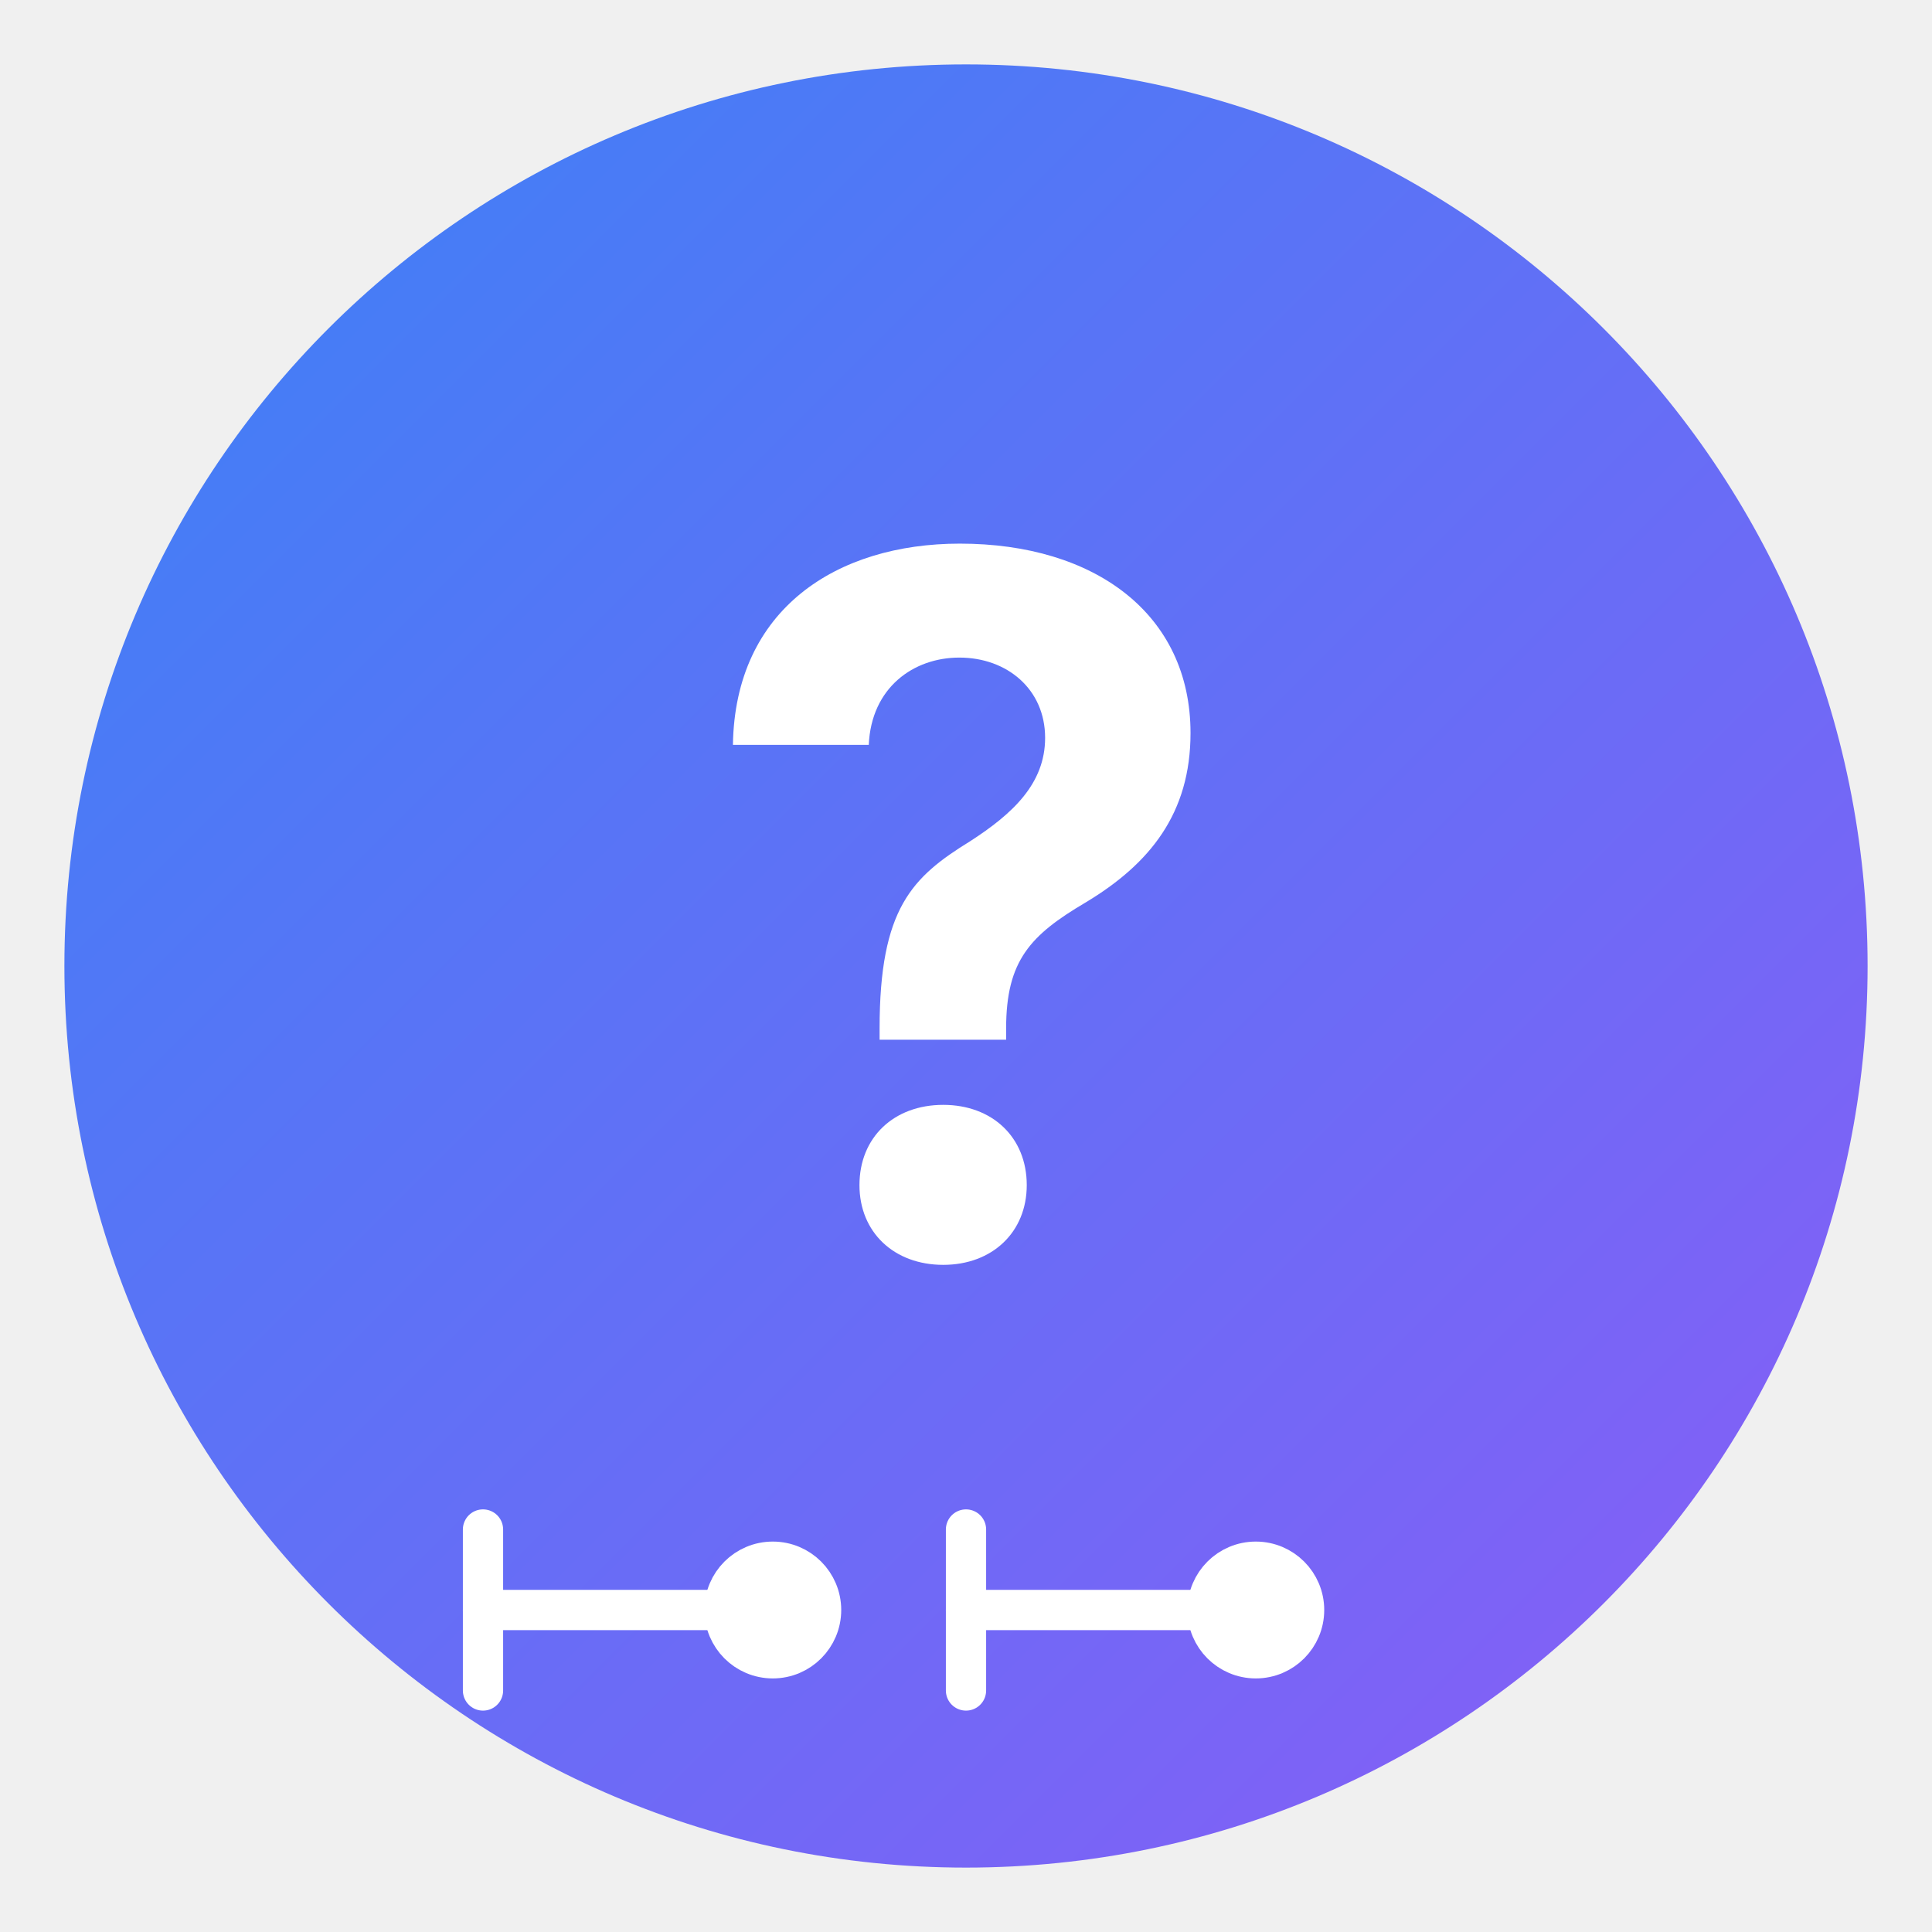
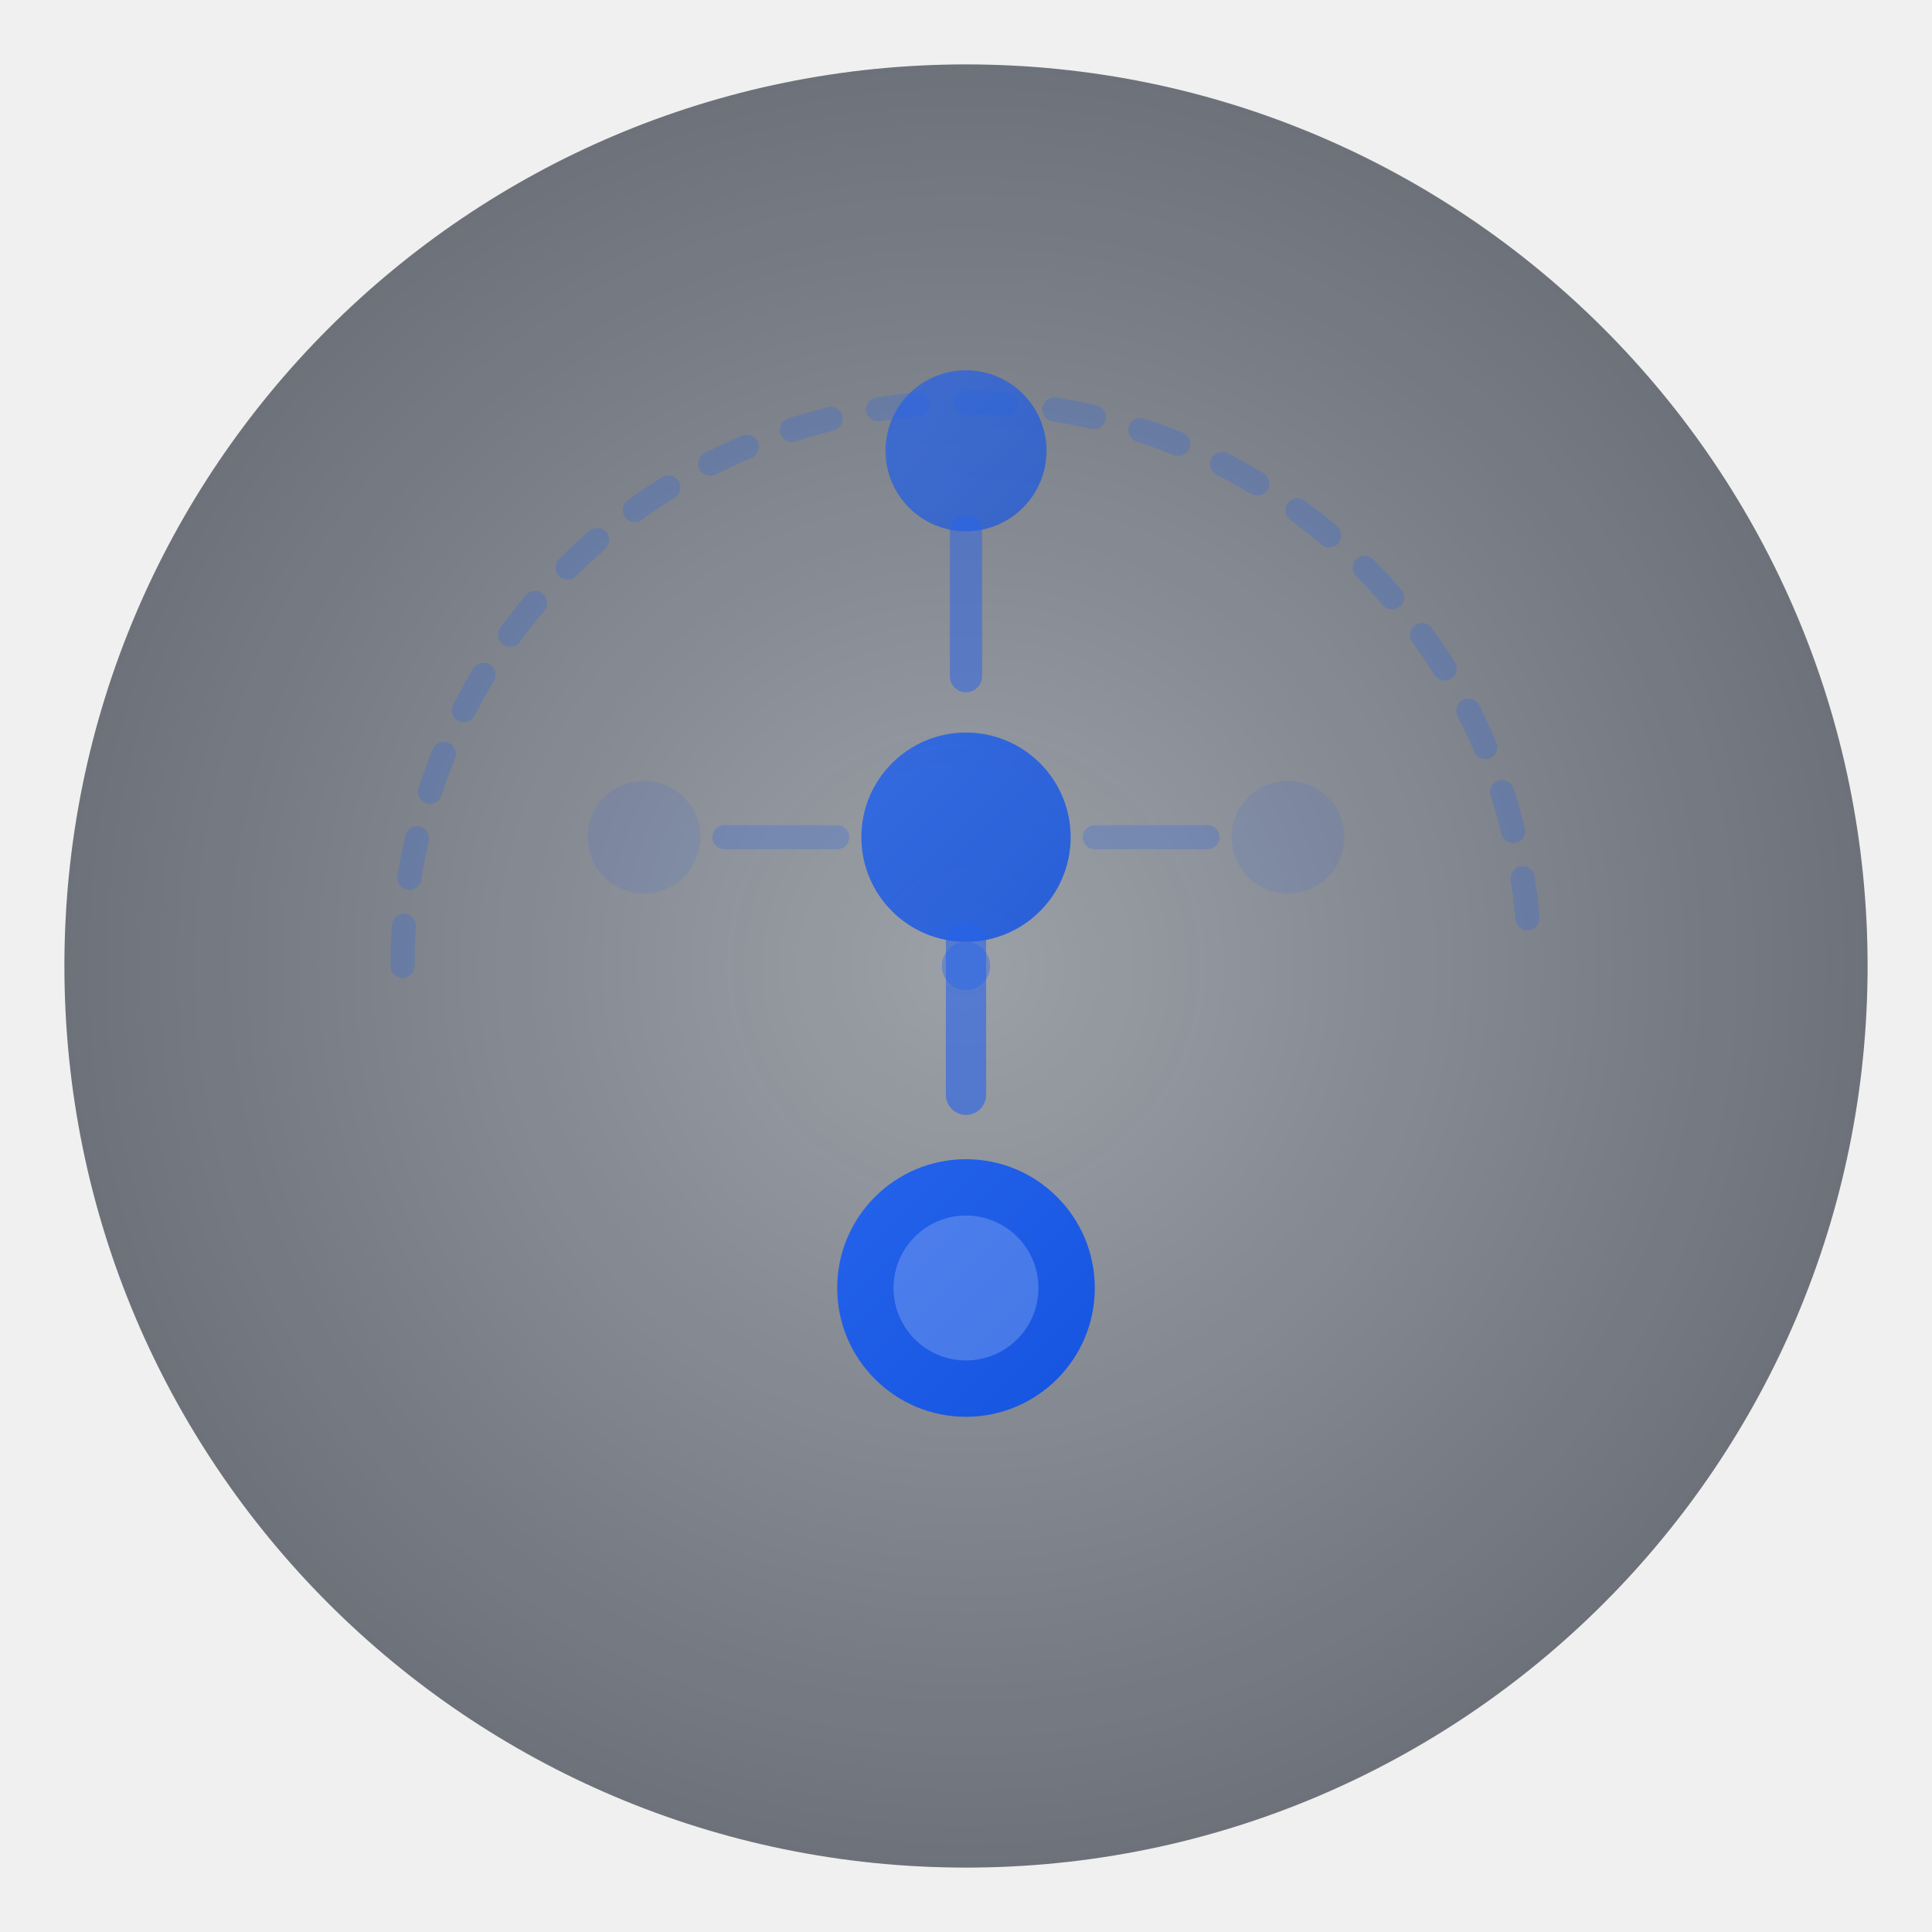
<svg xmlns="http://www.w3.org/2000/svg" viewBox="0 0 120 120">
  <defs>
-     <linearGradient id="grad" x1="0%" y1="0%" x2="100%" y2="100%">
-       <stop offset="0%" style="stop-color:#3b82f6;stop-opacity:1" />
-       <stop offset="100%" style="stop-color:#8b5cf6;stop-opacity:1" />
+     <linearGradient id="primary" x1="0%" y1="0%" x2="100%" y2="100%">
+       <stop offset="0%" style="stop-color:hsl(221.2 83.2% 53.3%);stop-opacity:1" />
+       <stop offset="100%" style="stop-color:hsl(221.2 83.2% 48%);stop-opacity:1" />
    </linearGradient>
+     <radialGradient id="bg" cx="50%" cy="50%">
+       <stop offset="0%" style="stop-color:hsl(217.2 32.6% 17.5%);stop-opacity:0.4" />
+       <stop offset="100%" style="stop-color:hsl(217.2 32.6% 12%);stop-opacity:0.6" />
+     </radialGradient>
  </defs>
-   <circle cx="60" cy="60" r="56" fill="url(#grad)" />
-   <text x="60" y="78" font-family="system-ui, -apple-system, sans-serif" font-size="60" font-weight="bold" fill="white" text-anchor="middle">?</text>
-   <g fill="none" stroke="white" stroke-width="2.5" stroke-linecap="round">
-     <line x1="30" y1="95" x2="30" y2="105" />
-     <line x1="30" y1="100" x2="45" y2="100" />
-     <circle cx="48" cy="100" r="3" fill="white" />
-     <line x1="60" y1="95" x2="60" y2="105" />
-     <line x1="60" y1="100" x2="75" y2="100" />
-     <circle cx="78" cy="100" r="3" fill="white" />
+   <circle cx="60" cy="60" r="56" fill="url(#bg)" />
+   <circle cx="60" cy="28" r="5" fill="url(#primary)" opacity="0.7" />
+   <line x1="60" y1="33" x2="60" y2="42" stroke="hsl(221.2 83.2% 53.3%)" stroke-width="2" stroke-linecap="round" opacity="0.5" />
+   <circle cx="60" cy="52" r="6.5" fill="url(#primary)" opacity="0.85" />
+   <line x1="60" y1="58.5" x2="60" y2="68" stroke="hsl(221.2 83.2% 53.3%)" stroke-width="2.5" stroke-linecap="round" opacity="0.6" />
+   <circle cx="60" cy="80" r="8" fill="url(#primary)" />
+   <circle cx="60" cy="80" r="4.5" fill="hsl(210 40% 98%)" opacity="0.2" />
+   <path d="M 25 60 A 35 35 0 0 1 95 60" fill="none" stroke="hsl(221.2 83.2% 53.3%)" stroke-width="1.5" stroke-linecap="round" opacity="0.25" stroke-dasharray="2.5 3" />
+   <circle cx="60" cy="60" r="1.5" fill="hsl(221.2 83.2% 53.3%)" opacity="0.4" />
+   <g opacity="0.25">
+     <line x1="45" y1="52" x2="52" y2="52" stroke="hsl(221.2 83.2% 53.3%)" stroke-width="1.5" stroke-linecap="round" />
+     <circle cx="40" cy="52" r="3.5" fill="hsl(221.2 83.2% 53.3%)" opacity="0.5" />
+   </g>
+   <g opacity="0.25">
+     <line x1="68" y1="52" x2="75" y2="52" stroke="hsl(221.2 83.2% 53.3%)" stroke-width="1.5" stroke-linecap="round" />
+     <circle cx="80" cy="52" r="3.5" fill="hsl(221.2 83.2% 53.3%)" opacity="0.5" />
  </g>
</svg>
